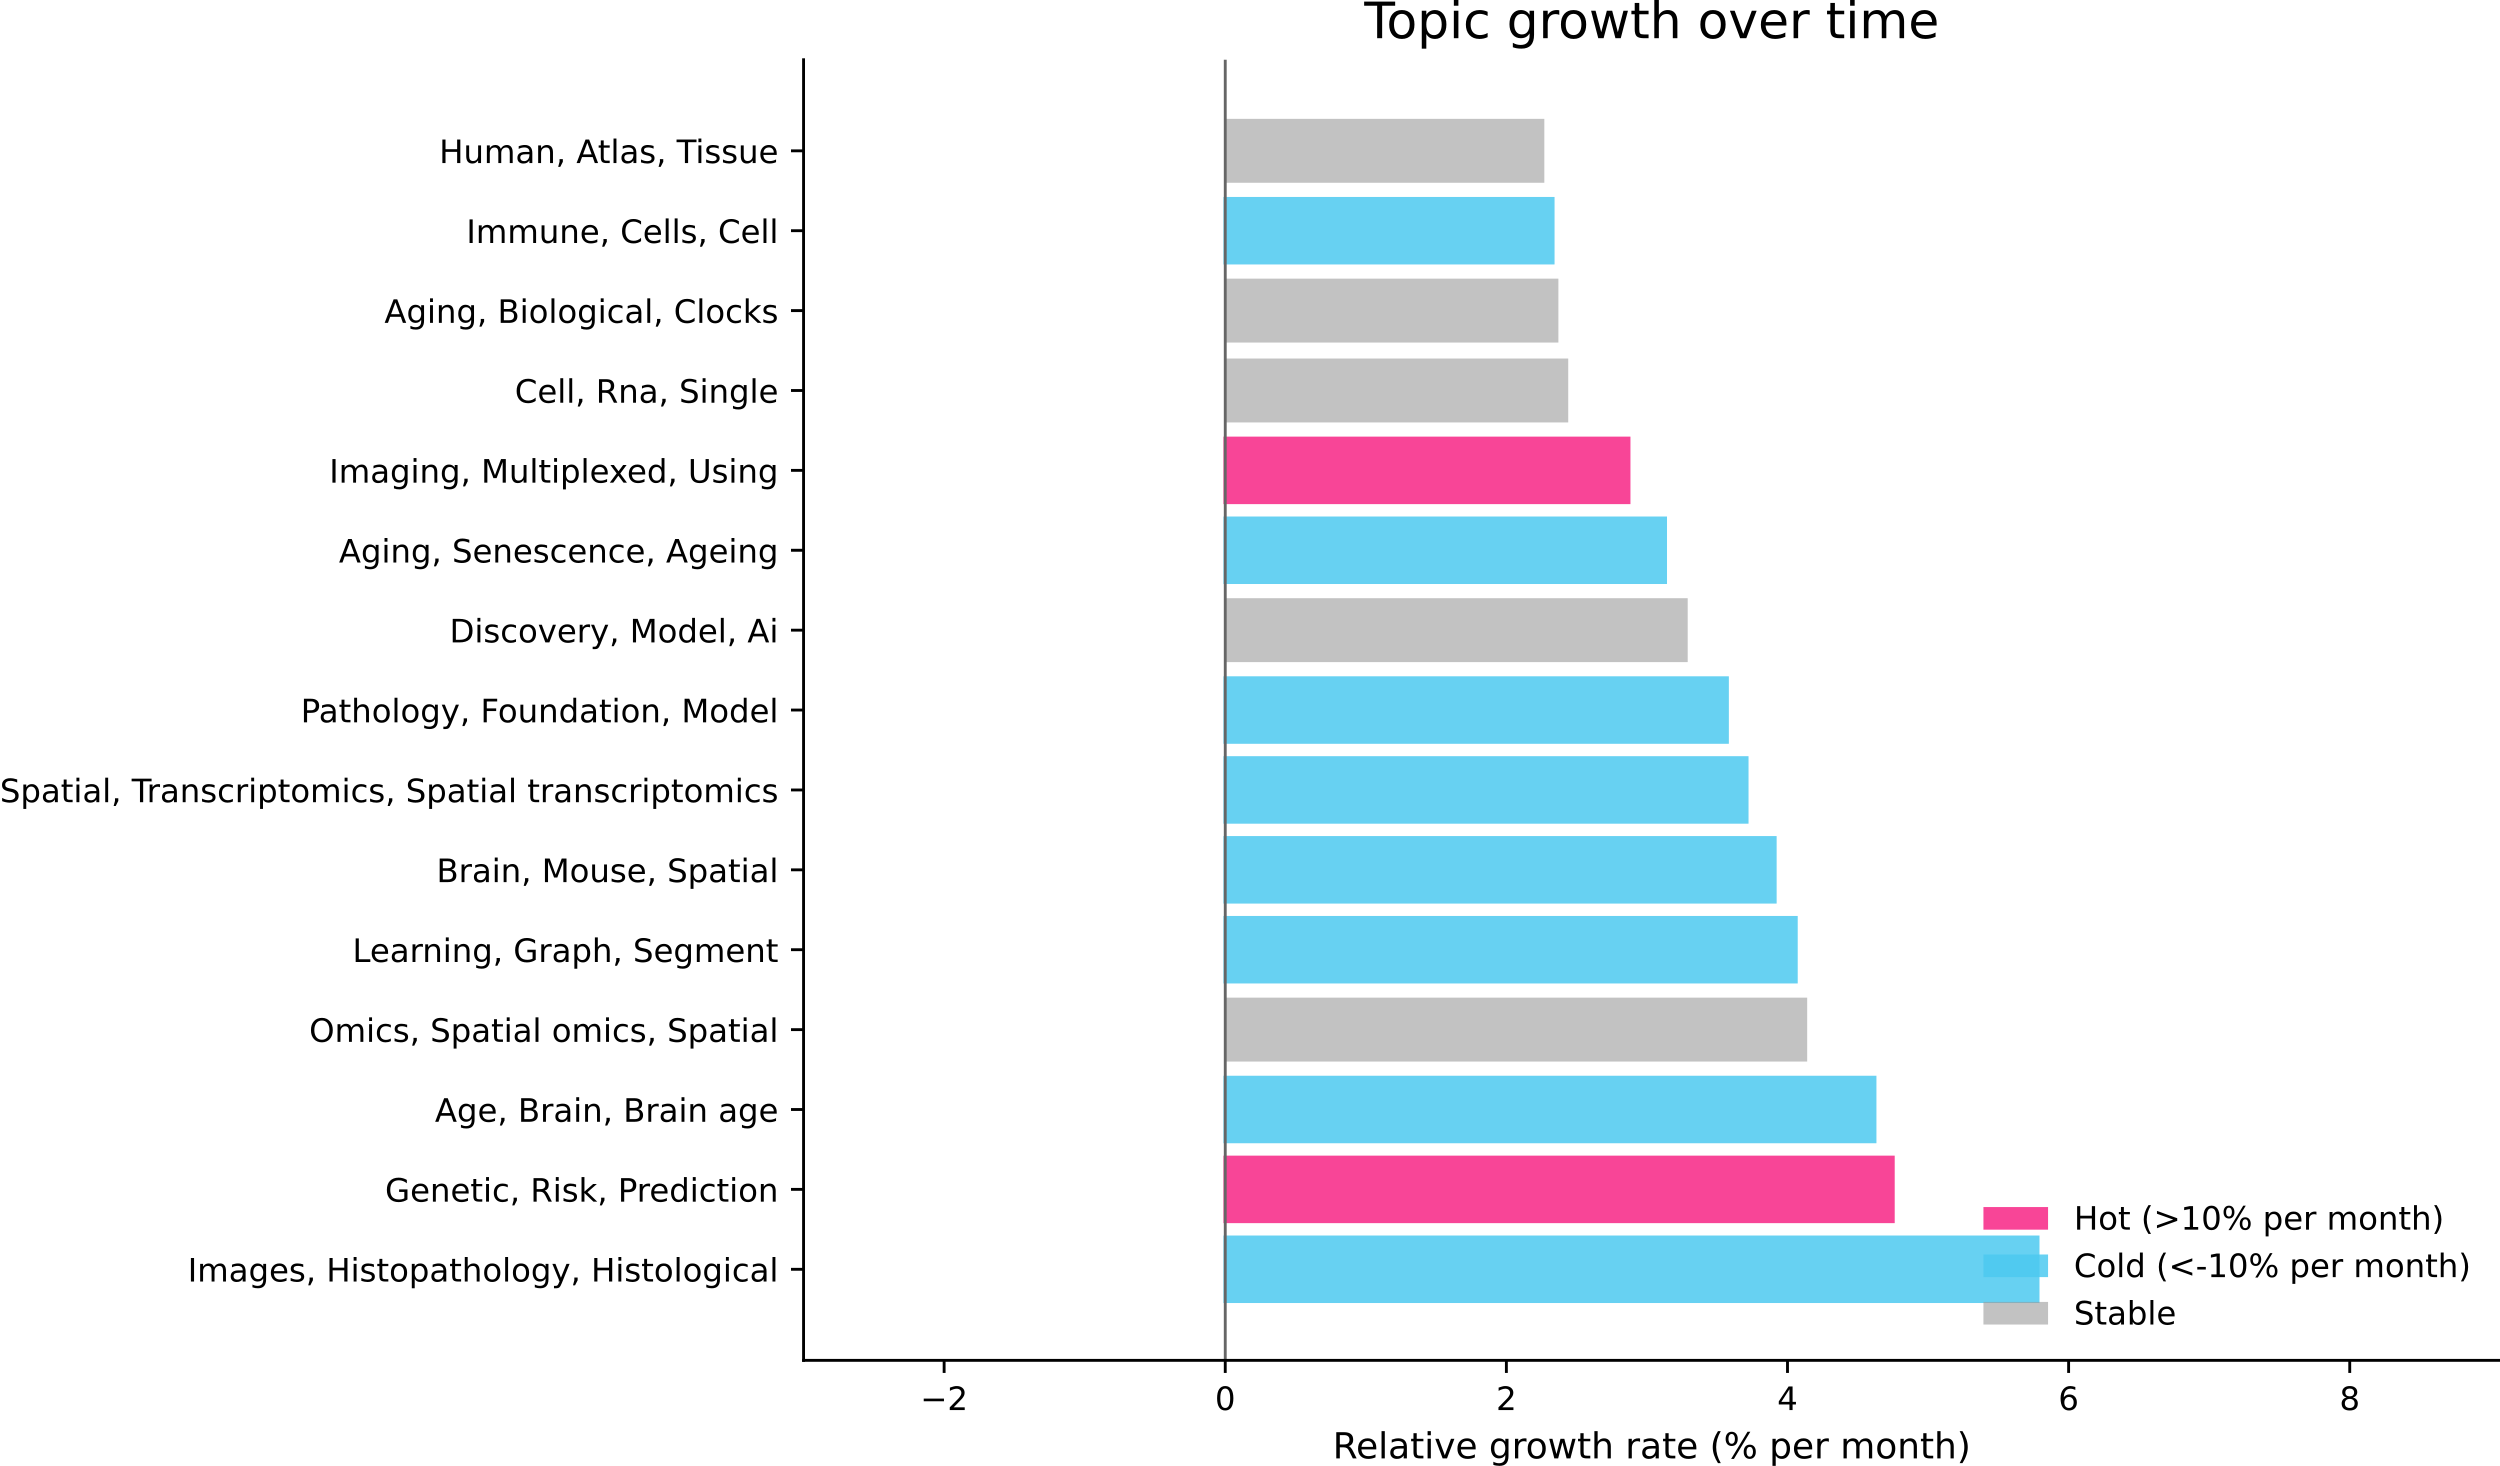
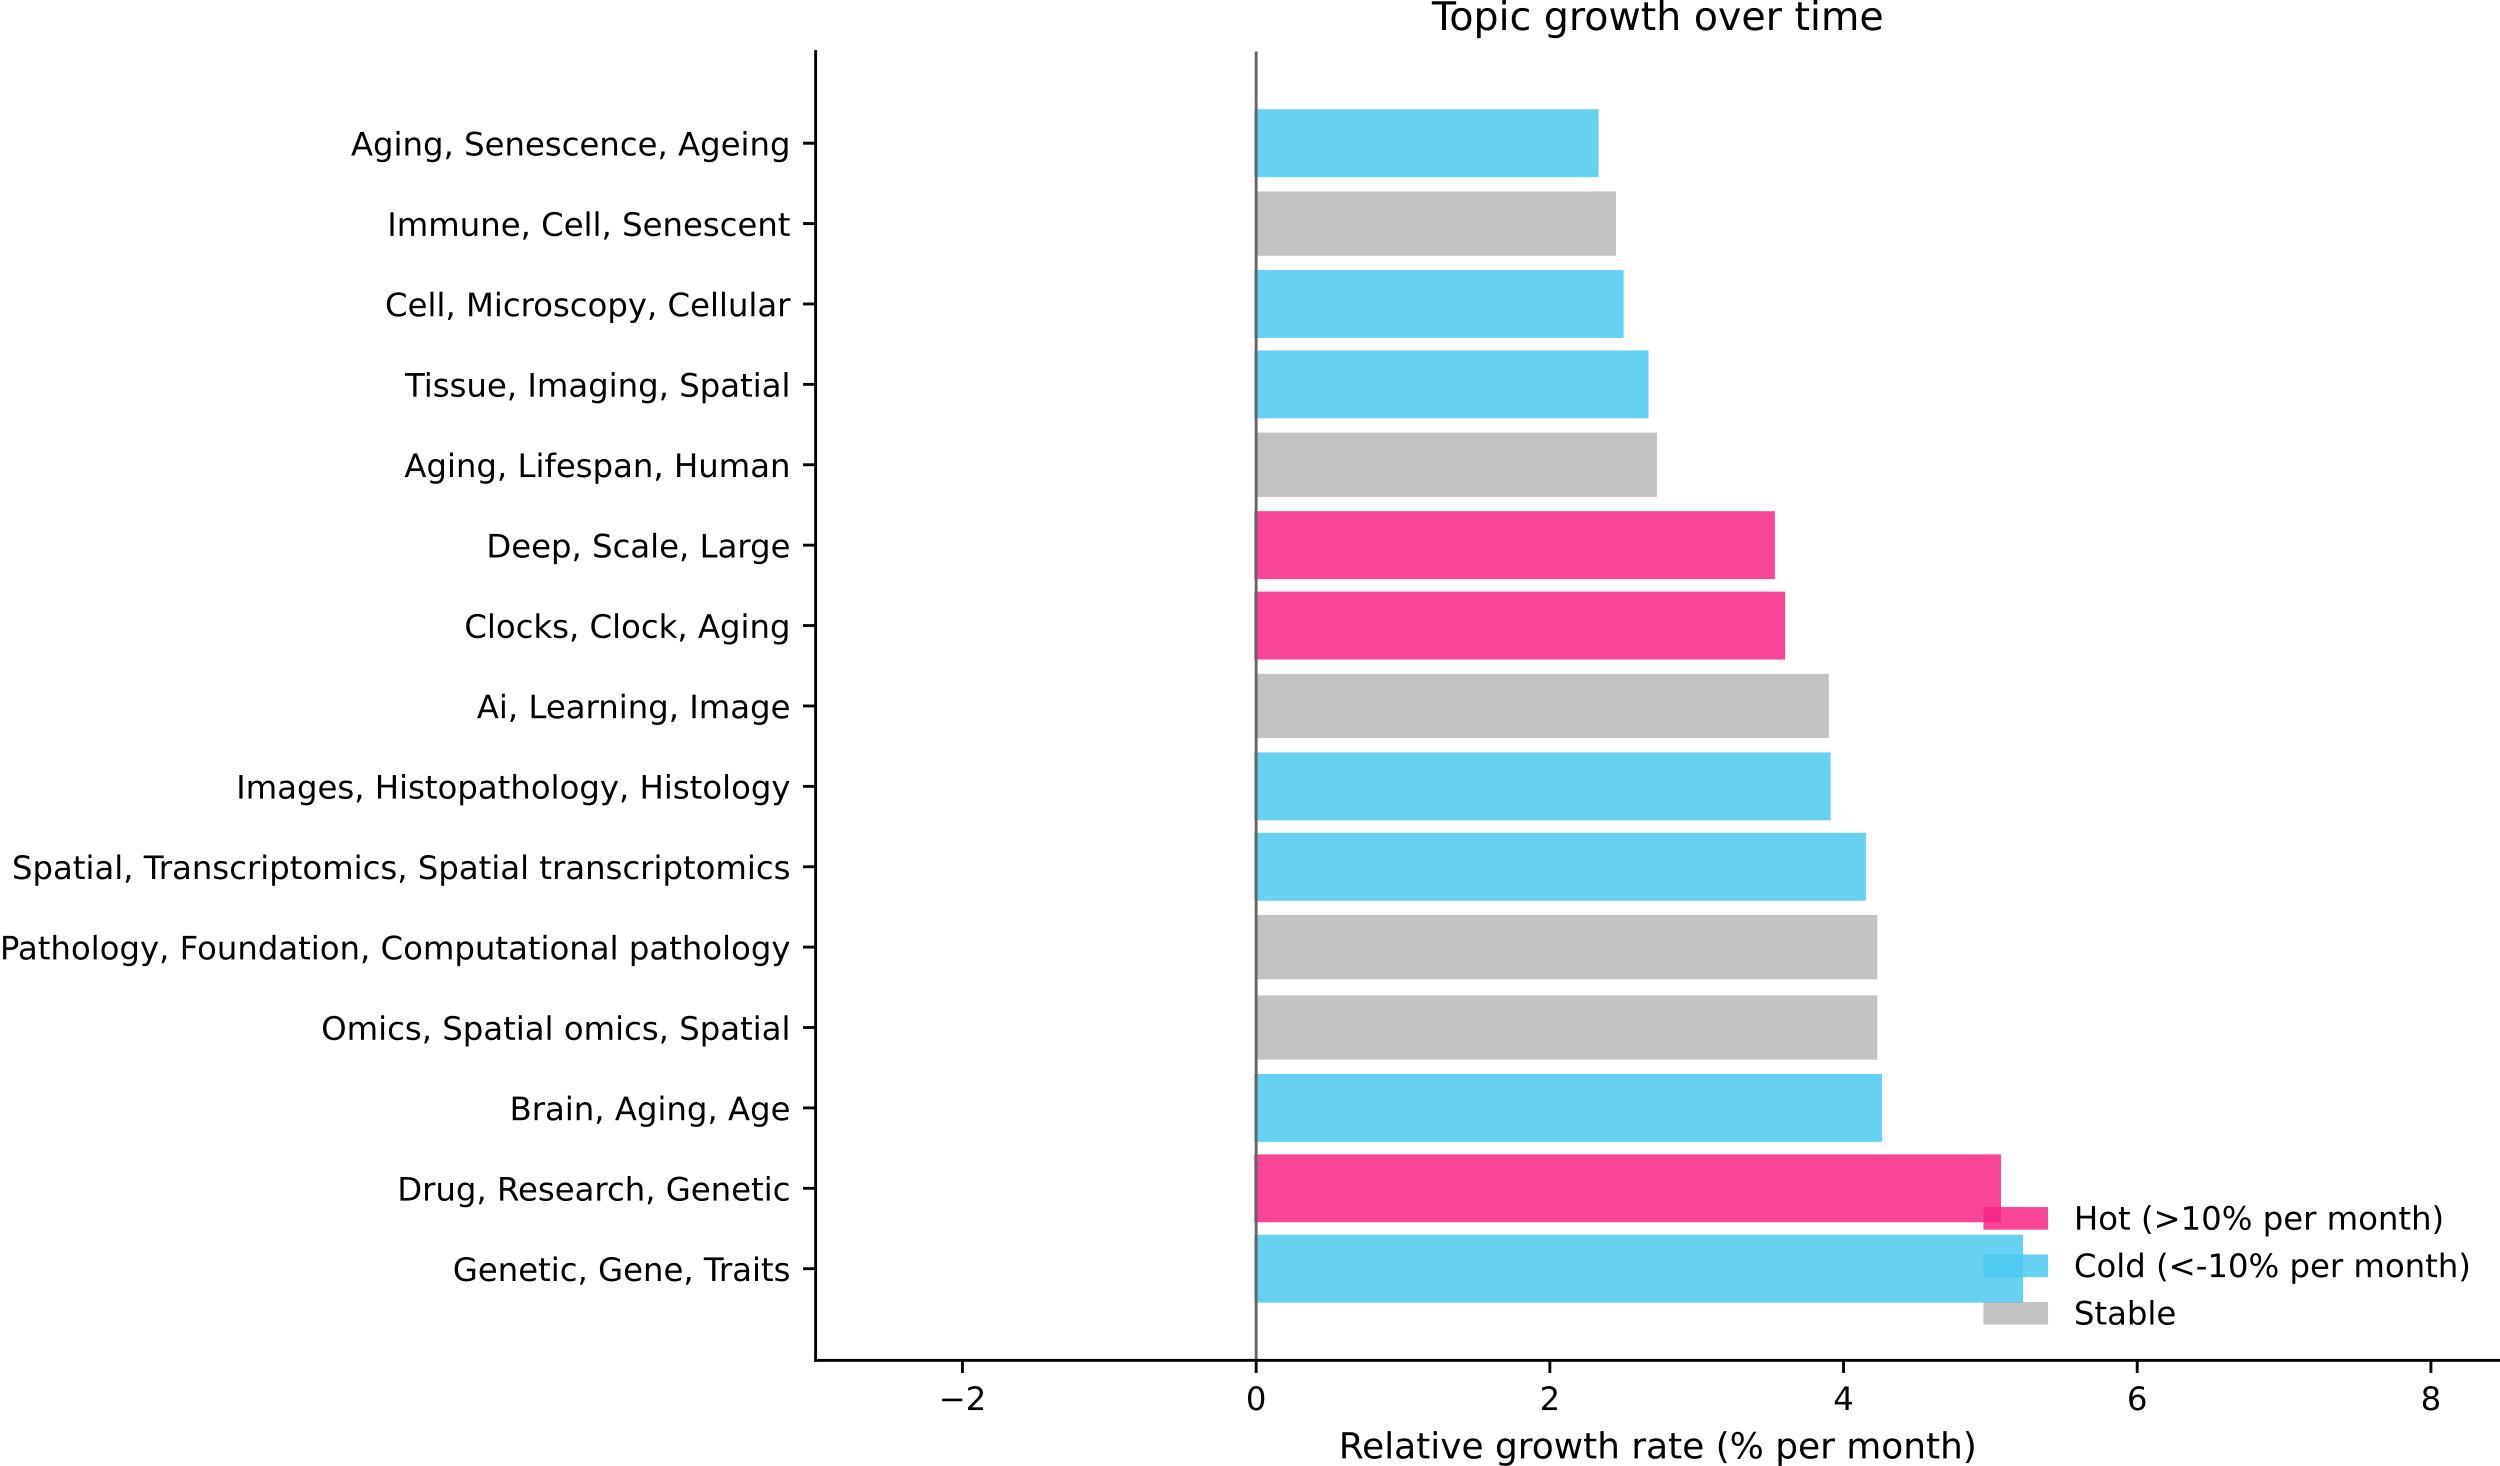
<svg xmlns="http://www.w3.org/2000/svg" xmlns:xlink="http://www.w3.org/1999/xlink" width="696.24pt" height="408.24pt" viewBox="0 0 696.24 408.24" version="1.1">
  <defs>
    <style type="text/css">*{stroke-linejoin: round; stroke-linecap: butt}</style>
  </defs>
  <g id="figure_1">
    <g id="patch_1">
      <path d="M 0 408.24  L 696.24 408.24  L 696.24 0  L 0 0  L 0 408.24  z " style="fill: none" />
    </g>
    <g id="axes_1">
      <g id="patch_2">
-         <path d="M 223.79 378.852  L 696.24 378.852  L 696.24 16.638  L 223.79 16.638  L 223.79 378.852  z " style="fill: none" />
+         <path d="M 227.147 378.852  L 696.24 378.852  L 696.24 14.358  L 227.147 14.358  L 227.147 378.852  z " style="fill: none" />
      </g>
      <g id="patch_3">
-         <path d="M 341.227 362.387  L 567.49 362.387  L 567.49 344.588  L 341.227 344.588  z " clip-path="url(#p0949c54024)" style="fill: #4cc9f0; opacity: 0.85; stroke: #4cc9f0; stroke-linejoin: miter" />
+         <path d="M 349.834 362.284  L 562.9 362.284  L 562.9 344.372  L 349.834 344.372  z " clip-path="url(#p6439b0847c)" style="fill: #4cc9f0; opacity: 0.85; stroke: #4cc9f0; stroke-linejoin: miter" />
      </g>
      <g id="patch_4">
-         <path d="M 341.227 340.138  L 527.17 340.138  L 527.17 322.339  L 341.227 322.339  z " clip-path="url(#p0949c54024)" style="fill: #f72585; opacity: 0.85; stroke: #f72585; stroke-linejoin: miter" />
+         <path d="M 349.834 339.895  L 556.766 339.895  L 556.766 321.983  L 349.834 321.983  z " clip-path="url(#p6439b0847c)" style="fill: #f72585; opacity: 0.85; stroke: #f72585; stroke-linejoin: miter" />
      </g>
      <g id="patch_5">
-         <path d="M 341.227 317.889  L 522.081 317.889  L 522.081 300.09  L 341.227 300.09  z " clip-path="url(#p0949c54024)" style="fill: #4cc9f0; opacity: 0.85; stroke: #4cc9f0; stroke-linejoin: miter" />
+         <path d="M 349.834 317.506  L 523.64 317.506  L 523.64 299.594  L 349.834 299.594  z " clip-path="url(#p6439b0847c)" style="fill: #4cc9f0; opacity: 0.85; stroke: #4cc9f0; stroke-linejoin: miter" />
      </g>
      <g id="patch_6">
-         <path d="M 341.227 295.64  L 503.291 295.64  L 503.291 277.841  L 341.227 277.841  z " clip-path="url(#p0949c54024)" style="fill: #999999; opacity: 0.6" />
+         <path d="M 349.834 295.117  L 522.822 295.117  L 522.822 277.205  L 349.834 277.205  z " clip-path="url(#p6439b0847c)" style="fill: #999999; opacity: 0.6" />
      </g>
      <g id="patch_7">
-         <path d="M 341.227 273.391  L 500.159 273.391  L 500.159 255.592  L 341.227 255.592  z " clip-path="url(#p0949c54024)" style="fill: #4cc9f0; opacity: 0.85; stroke: #4cc9f0; stroke-linejoin: miter" />
+         <path d="M 349.834 272.728  L 522.822 272.728  L 522.822 254.816  L 349.834 254.816  z " clip-path="url(#p6439b0847c)" style="fill: #999999; opacity: 0.6" />
      </g>
      <g id="patch_8">
-         <path d="M 341.227 251.142  L 494.287 251.142  L 494.287 233.343  L 341.227 233.343  z " clip-path="url(#p0949c54024)" style="fill: #4cc9f0; opacity: 0.85; stroke: #4cc9f0; stroke-linejoin: miter" />
+         <path d="M 349.834 250.339  L 519.142 250.339  L 519.142 232.427  L 349.834 232.427  z " clip-path="url(#p6439b0847c)" style="fill: #4cc9f0; opacity: 0.85; stroke: #4cc9f0; stroke-linejoin: miter" />
      </g>
      <g id="patch_9">
-         <path d="M 341.227 228.893  L 486.458 228.893  L 486.458 211.094  L 341.227 211.094  z " clip-path="url(#p0949c54024)" style="fill: #4cc9f0; opacity: 0.85; stroke: #4cc9f0; stroke-linejoin: miter" />
+         <path d="M 349.834 227.95  L 509.327 227.95  L 509.327 210.038  L 349.834 210.038  z " clip-path="url(#p6439b0847c)" style="fill: #4cc9f0; opacity: 0.85; stroke: #4cc9f0; stroke-linejoin: miter" />
      </g>
      <g id="patch_10">
-         <path d="M 341.227 206.644  L 480.978 206.644  L 480.978 188.845  L 341.227 188.845  z " clip-path="url(#p0949c54024)" style="fill: #4cc9f0; opacity: 0.85; stroke: #4cc9f0; stroke-linejoin: miter" />
+         <path d="M 349.834 205.561  L 509.327 205.561  L 509.327 187.649  L 349.834 187.649  z " clip-path="url(#p6439b0847c)" style="fill: #999999; opacity: 0.6" />
      </g>
      <g id="patch_11">
-         <path d="M 341.227 184.395  L 470.017 184.395  L 470.017 166.596  L 341.227 166.596  z " clip-path="url(#p0949c54024)" style="fill: #999999; opacity: 0.6" />
+         <path d="M 349.834 183.172  L 496.649 183.172  L 496.649 165.26  L 349.834 165.26  z " clip-path="url(#p6439b0847c)" style="fill: #f72585; opacity: 0.85; stroke: #f72585; stroke-linejoin: miter" />
      </g>
      <g id="patch_12">
-         <path d="M 341.227 162.146  L 463.754 162.146  L 463.754 144.347  L 341.227 144.347  z " clip-path="url(#p0949c54024)" style="fill: #4cc9f0; opacity: 0.85; stroke: #4cc9f0; stroke-linejoin: miter" />
+         <path d="M 349.834 160.782  L 493.786 160.782  L 493.786 142.871  L 349.834 142.871  z " clip-path="url(#p6439b0847c)" style="fill: #f72585; opacity: 0.85; stroke: #f72585; stroke-linejoin: miter" />
      </g>
      <g id="patch_13">
-         <path d="M 341.227 139.897  L 453.576 139.897  L 453.576 122.098  L 341.227 122.098  z " clip-path="url(#p0949c54024)" style="fill: #f72585; opacity: 0.85; stroke: #f72585; stroke-linejoin: miter" />
+         <path d="M 349.834 138.393  L 461.479 138.393  L 461.479 120.482  L 349.834 120.482  z " clip-path="url(#p6439b0847c)" style="fill: #999999; opacity: 0.6" />
      </g>
      <g id="patch_14">
-         <path d="M 341.227 117.648  L 436.743 117.648  L 436.743 99.849  L 341.227 99.849  z " clip-path="url(#p0949c54024)" style="fill: #999999; opacity: 0.6" />
+         <path d="M 349.834 116.004  L 458.616 116.004  L 458.616 98.093  L 349.834 98.093  z " clip-path="url(#p6439b0847c)" style="fill: #4cc9f0; opacity: 0.85; stroke: #4cc9f0; stroke-linejoin: miter" />
      </g>
      <g id="patch_15">
-         <path d="M 341.227 95.399  L 434.003 95.399  L 434.003 77.6  L 341.227 77.6  z " clip-path="url(#p0949c54024)" style="fill: #999999; opacity: 0.6" />
+         <path d="M 349.834 93.615  L 451.664 93.615  L 451.664 75.704  L 349.834 75.704  z " clip-path="url(#p6439b0847c)" style="fill: #4cc9f0; opacity: 0.85; stroke: #4cc9f0; stroke-linejoin: miter" />
      </g>
      <g id="patch_16">
-         <path d="M 341.227 73.15  L 432.437 73.15  L 432.437 55.351  L 341.227 55.351  z " clip-path="url(#p0949c54024)" style="fill: #4cc9f0; opacity: 0.85; stroke: #4cc9f0; stroke-linejoin: miter" />
+         <path d="M 349.834 71.226  L 450.028 71.226  L 450.028 53.315  L 349.834 53.315  z " clip-path="url(#p6439b0847c)" style="fill: #999999; opacity: 0.6" />
      </g>
      <g id="patch_17">
-         <path d="M 341.227 50.901  L 430.088 50.901  L 430.088 33.102  L 341.227 33.102  z " clip-path="url(#p0949c54024)" style="fill: #999999; opacity: 0.6" />
+         <path d="M 349.834 48.837  L 444.712 48.837  L 444.712 30.926  L 349.834 30.926  z " clip-path="url(#p6439b0847c)" style="fill: #4cc9f0; opacity: 0.85; stroke: #4cc9f0; stroke-linejoin: miter" />
      </g>
      <g id="matplotlib.axis_1">
        <g id="xtick_1">
          <g id="line2d_1">
            <defs>
-               <path id="m9a43c45ad2" d="M 0 0  L 0 3.5  " style="stroke: #000000; stroke-width: 0.8" />
+               <path id="m88a989f76c" d="M 0 0  L 0 3.5  " style="stroke: #000000; stroke-width: 0.8" />
            </defs>
            <g>
-               <use xlink:href="#m9a43c45ad2" x="262.936" y="378.852" style="stroke: #000000; stroke-width: 0.8" />
+               <use xlink:href="#m88a989f76c" x="268.043" y="378.852" style="stroke: #000000; stroke-width: 0.8" />
            </g>
          </g>
          <g id="text_1">
-             <text style="font-size: 9px; font-family: 'DejaVu Sans', 'Liberation Sans', 'Noto Sans', 'FreeSans', sans-serif; text-anchor: middle" x="262.936" y="392.69" transform="rotate(-0 262.936 392.6902)">−2</text>
+             <text style="font-size: 9px; font-family: 'DejaVu Sans', 'Liberation Sans', 'Noto Sans', 'FreeSans', sans-serif; text-anchor: middle" x="268.043" y="392.69" transform="rotate(-0 268.0426 392.6902)">−2</text>
          </g>
        </g>
        <g id="xtick_2">
          <g id="line2d_2">
            <g>
-               <use xlink:href="#m9a43c45ad2" x="341.227" y="378.852" style="stroke: #000000; stroke-width: 0.8" />
+               <use xlink:href="#m88a989f76c" x="349.834" y="378.852" style="stroke: #000000; stroke-width: 0.8" />
            </g>
          </g>
          <g id="text_2">
-             <text style="font-size: 9px; font-family: 'DejaVu Sans', 'Liberation Sans', 'Noto Sans', 'FreeSans', sans-serif; text-anchor: middle" x="341.227" y="392.69" transform="rotate(-0 341.2275 392.6902)">0</text>
+             <text style="font-size: 9px; font-family: 'DejaVu Sans', 'Liberation Sans', 'Noto Sans', 'FreeSans', sans-serif; text-anchor: middle" x="349.834" y="392.69" transform="rotate(-0 349.8338 392.6902)">0</text>
          </g>
        </g>
        <g id="xtick_3">
          <g id="line2d_3">
            <g>
-               <use xlink:href="#m9a43c45ad2" x="419.519" y="378.852" style="stroke: #000000; stroke-width: 0.8" />
+               <use xlink:href="#m88a989f76c" x="431.625" y="378.852" style="stroke: #000000; stroke-width: 0.8" />
            </g>
          </g>
          <g id="text_3">
-             <text style="font-size: 9px; font-family: 'DejaVu Sans', 'Liberation Sans', 'Noto Sans', 'FreeSans', sans-serif; text-anchor: middle" x="419.519" y="392.69" transform="rotate(-0 419.5189 392.6902)">2</text>
+             <text style="font-size: 9px; font-family: 'DejaVu Sans', 'Liberation Sans', 'Noto Sans', 'FreeSans', sans-serif; text-anchor: middle" x="431.625" y="392.69" transform="rotate(-0 431.625 392.6902)">2</text>
          </g>
        </g>
        <g id="xtick_4">
          <g id="line2d_4">
            <g>
-               <use xlink:href="#m9a43c45ad2" x="497.81" y="378.852" style="stroke: #000000; stroke-width: 0.8" />
+               <use xlink:href="#m88a989f76c" x="513.416" y="378.852" style="stroke: #000000; stroke-width: 0.8" />
            </g>
          </g>
          <g id="text_4">
-             <text style="font-size: 9px; font-family: 'DejaVu Sans', 'Liberation Sans', 'Noto Sans', 'FreeSans', sans-serif; text-anchor: middle" x="497.81" y="392.69" transform="rotate(-0 497.8103 392.6902)">4</text>
+             <text style="font-size: 9px; font-family: 'DejaVu Sans', 'Liberation Sans', 'Noto Sans', 'FreeSans', sans-serif; text-anchor: middle" x="513.416" y="392.69" transform="rotate(-0 513.4162 392.6902)">4</text>
          </g>
        </g>
        <g id="xtick_5">
          <g id="line2d_5">
            <g>
-               <use xlink:href="#m9a43c45ad2" x="576.102" y="378.852" style="stroke: #000000; stroke-width: 0.8" />
+               <use xlink:href="#m88a989f76c" x="595.207" y="378.852" style="stroke: #000000; stroke-width: 0.8" />
            </g>
          </g>
          <g id="text_5">
-             <text style="font-size: 9px; font-family: 'DejaVu Sans', 'Liberation Sans', 'Noto Sans', 'FreeSans', sans-serif; text-anchor: middle" x="576.102" y="392.69" transform="rotate(-0 576.1018 392.6902)">6</text>
+             <text style="font-size: 9px; font-family: 'DejaVu Sans', 'Liberation Sans', 'Noto Sans', 'FreeSans', sans-serif; text-anchor: middle" x="595.207" y="392.69" transform="rotate(-0 595.2074 392.6902)">6</text>
          </g>
        </g>
        <g id="xtick_6">
          <g id="line2d_6">
            <g>
-               <use xlink:href="#m9a43c45ad2" x="654.393" y="378.852" style="stroke: #000000; stroke-width: 0.8" />
+               <use xlink:href="#m88a989f76c" x="676.999" y="378.852" style="stroke: #000000; stroke-width: 0.8" />
            </g>
          </g>
          <g id="text_6">
-             <text style="font-size: 9px; font-family: 'DejaVu Sans', 'Liberation Sans', 'Noto Sans', 'FreeSans', sans-serif; text-anchor: middle" x="654.393" y="392.69" transform="rotate(-0 654.3932 392.6902)">8</text>
+             <text style="font-size: 9px; font-family: 'DejaVu Sans', 'Liberation Sans', 'Noto Sans', 'FreeSans', sans-serif; text-anchor: middle" x="676.999" y="392.69" transform="rotate(-0 676.9986 392.6902)">8</text>
          </g>
        </g>
        <g id="text_7">
-           <text style="font-size: 10px; font-family: 'DejaVu Sans', 'Liberation Sans', 'Noto Sans', 'FreeSans', sans-serif; text-anchor: middle" x="460.015" y="406.16" transform="rotate(-0 460.0152 406.1603)">Relative growth rate (% per month)</text>
+           <text style="font-size: 10px; font-family: 'DejaVu Sans', 'Liberation Sans', 'Noto Sans', 'FreeSans', sans-serif; text-anchor: middle" x="461.694" y="406.16" transform="rotate(-0 461.6935 406.1603)">Relative growth rate (% per month)</text>
        </g>
      </g>
      <g id="matplotlib.axis_2">
        <g id="ytick_1">
          <g id="line2d_7">
            <defs>
-               <path id="m3f3c403324" d="M 0 0  L -3.5 0  " style="stroke: #000000; stroke-width: 0.8" />
+               <path id="m1105d9ee58" d="M 0 0  L -3.5 0  " style="stroke: #000000; stroke-width: 0.8" />
            </defs>
            <g>
-               <use xlink:href="#m3f3c403324" x="223.79" y="353.488" style="stroke: #000000; stroke-width: 0.8" />
+               <use xlink:href="#m1105d9ee58" x="227.147" y="353.328" style="stroke: #000000; stroke-width: 0.8" />
            </g>
          </g>
          <g id="text_8">
-             <text style="font-size: 9px; font-family: 'DejaVu Sans', 'Liberation Sans', 'Noto Sans', 'FreeSans', sans-serif; text-anchor: end" x="216.79" y="356.907" transform="rotate(-0 216.7903 356.907)">Images, Histopathology, Histological</text>
+             <text style="font-size: 9px; font-family: 'DejaVu Sans', 'Liberation Sans', 'Noto Sans', 'FreeSans', sans-serif; text-anchor: end" x="220.147" y="356.747" transform="rotate(-0 220.147 356.7474)">Genetic, Gene, Traits</text>
          </g>
        </g>
        <g id="ytick_2">
          <g id="line2d_8">
            <g>
-               <use xlink:href="#m3f3c403324" x="223.79" y="331.239" style="stroke: #000000; stroke-width: 0.8" />
+               <use xlink:href="#m1105d9ee58" x="227.147" y="330.939" style="stroke: #000000; stroke-width: 0.8" />
            </g>
          </g>
          <g id="text_9">
-             <text style="font-size: 9px; font-family: 'DejaVu Sans', 'Liberation Sans', 'Noto Sans', 'FreeSans', sans-serif; text-anchor: end" x="216.79" y="334.658" transform="rotate(-0 216.7903 334.658)">Genetic, Risk, Prediction</text>
+             <text style="font-size: 9px; font-family: 'DejaVu Sans', 'Liberation Sans', 'Noto Sans', 'FreeSans', sans-serif; text-anchor: end" x="220.147" y="334.358" transform="rotate(-0 220.147 334.3584)">Drug, Research, Genetic</text>
          </g>
        </g>
        <g id="ytick_3">
          <g id="line2d_9">
            <g>
-               <use xlink:href="#m3f3c403324" x="223.79" y="308.99" style="stroke: #000000; stroke-width: 0.8" />
+               <use xlink:href="#m1105d9ee58" x="227.147" y="308.55" style="stroke: #000000; stroke-width: 0.8" />
            </g>
          </g>
          <g id="text_10">
-             <text style="font-size: 9px; font-family: 'DejaVu Sans', 'Liberation Sans', 'Noto Sans', 'FreeSans', sans-serif; text-anchor: end" x="216.79" y="312.409" transform="rotate(-0 216.7903 312.409)">Age, Brain, Brain age</text>
+             <text style="font-size: 9px; font-family: 'DejaVu Sans', 'Liberation Sans', 'Noto Sans', 'FreeSans', sans-serif; text-anchor: end" x="220.147" y="311.969" transform="rotate(-0 220.147 311.9693)">Brain, Aging, Age</text>
          </g>
        </g>
        <g id="ytick_4">
          <g id="line2d_10">
            <g>
-               <use xlink:href="#m3f3c403324" x="223.79" y="286.741" style="stroke: #000000; stroke-width: 0.8" />
+               <use xlink:href="#m1105d9ee58" x="227.147" y="286.161" style="stroke: #000000; stroke-width: 0.8" />
            </g>
          </g>
          <g id="text_11">
-             <text style="font-size: 9px; font-family: 'DejaVu Sans', 'Liberation Sans', 'Noto Sans', 'FreeSans', sans-serif; text-anchor: end" x="216.79" y="290.16" transform="rotate(-0 216.7903 290.16)">Omics, Spatial omics, Spatial</text>
+             <text style="font-size: 9px; font-family: 'DejaVu Sans', 'Liberation Sans', 'Noto Sans', 'FreeSans', sans-serif; text-anchor: end" x="220.147" y="289.58" transform="rotate(-0 220.147 289.5803)">Omics, Spatial omics, Spatial</text>
          </g>
        </g>
        <g id="ytick_5">
          <g id="line2d_11">
            <g>
-               <use xlink:href="#m3f3c403324" x="223.79" y="264.492" style="stroke: #000000; stroke-width: 0.8" />
+               <use xlink:href="#m1105d9ee58" x="227.147" y="263.772" style="stroke: #000000; stroke-width: 0.8" />
            </g>
          </g>
          <g id="text_12">
-             <text style="font-size: 9px; font-family: 'DejaVu Sans', 'Liberation Sans', 'Noto Sans', 'FreeSans', sans-serif; text-anchor: end" x="216.79" y="267.911" transform="rotate(-0 216.7903 267.911)">Learning, Graph, Segment</text>
+             <text style="font-size: 9px; font-family: 'DejaVu Sans', 'Liberation Sans', 'Noto Sans', 'FreeSans', sans-serif; text-anchor: end" x="220.147" y="267.191" transform="rotate(-0 220.147 267.1913)">Pathology, Foundation, Computational pathology</text>
          </g>
        </g>
        <g id="ytick_6">
          <g id="line2d_12">
            <g>
-               <use xlink:href="#m3f3c403324" x="223.79" y="242.243" style="stroke: #000000; stroke-width: 0.8" />
+               <use xlink:href="#m1105d9ee58" x="227.147" y="241.383" style="stroke: #000000; stroke-width: 0.8" />
            </g>
          </g>
          <g id="text_13">
-             <text style="font-size: 9px; font-family: 'DejaVu Sans', 'Liberation Sans', 'Noto Sans', 'FreeSans', sans-serif; text-anchor: end" x="216.79" y="245.662" transform="rotate(-0 216.7903 245.662)">Brain, Mouse, Spatial</text>
+             <text style="font-size: 9px; font-family: 'DejaVu Sans', 'Liberation Sans', 'Noto Sans', 'FreeSans', sans-serif; text-anchor: end" x="220.147" y="244.802" transform="rotate(-0 220.147 244.8023)">Spatial, Transcriptomics, Spatial transcriptomics</text>
          </g>
        </g>
        <g id="ytick_7">
          <g id="line2d_13">
            <g>
-               <use xlink:href="#m3f3c403324" x="223.79" y="219.994" style="stroke: #000000; stroke-width: 0.8" />
+               <use xlink:href="#m1105d9ee58" x="227.147" y="218.994" style="stroke: #000000; stroke-width: 0.8" />
            </g>
          </g>
          <g id="text_14">
-             <text style="font-size: 9px; font-family: 'DejaVu Sans', 'Liberation Sans', 'Noto Sans', 'FreeSans', sans-serif; text-anchor: end" x="216.79" y="223.413" transform="rotate(-0 216.7903 223.413)">Spatial, Transcriptomics, Spatial transcriptomics</text>
+             <text style="font-size: 9px; font-family: 'DejaVu Sans', 'Liberation Sans', 'Noto Sans', 'FreeSans', sans-serif; text-anchor: end" x="220.147" y="222.413" transform="rotate(-0 220.147 222.4132)">Images, Histopathology, Histology</text>
          </g>
        </g>
        <g id="ytick_8">
          <g id="line2d_14">
            <g>
-               <use xlink:href="#m3f3c403324" x="223.79" y="197.745" style="stroke: #000000; stroke-width: 0.8" />
+               <use xlink:href="#m1105d9ee58" x="227.147" y="196.605" style="stroke: #000000; stroke-width: 0.8" />
            </g>
          </g>
          <g id="text_15">
-             <text style="font-size: 9px; font-family: 'DejaVu Sans', 'Liberation Sans', 'Noto Sans', 'FreeSans', sans-serif; text-anchor: end" x="216.79" y="201.164" transform="rotate(-0 216.7903 201.164)">Pathology, Foundation, Model</text>
+             <text style="font-size: 9px; font-family: 'DejaVu Sans', 'Liberation Sans', 'Noto Sans', 'FreeSans', sans-serif; text-anchor: end" x="220.147" y="200.024" transform="rotate(-0 220.147 200.0242)">Ai, Learning, Image</text>
          </g>
        </g>
        <g id="ytick_9">
          <g id="line2d_15">
            <g>
-               <use xlink:href="#m3f3c403324" x="223.79" y="175.496" style="stroke: #000000; stroke-width: 0.8" />
+               <use xlink:href="#m1105d9ee58" x="227.147" y="174.216" style="stroke: #000000; stroke-width: 0.8" />
            </g>
          </g>
          <g id="text_16">
-             <text style="font-size: 9px; font-family: 'DejaVu Sans', 'Liberation Sans', 'Noto Sans', 'FreeSans', sans-serif; text-anchor: end" x="216.79" y="178.915" transform="rotate(-0 216.7903 178.915)">Discovery, Model, Ai</text>
+             <text style="font-size: 9px; font-family: 'DejaVu Sans', 'Liberation Sans', 'Noto Sans', 'FreeSans', sans-serif; text-anchor: end" x="220.147" y="177.635" transform="rotate(-0 220.147 177.6352)">Clocks, Clock, Aging</text>
          </g>
        </g>
        <g id="ytick_10">
          <g id="line2d_16">
            <g>
-               <use xlink:href="#m3f3c403324" x="223.79" y="153.247" style="stroke: #000000; stroke-width: 0.8" />
+               <use xlink:href="#m1105d9ee58" x="227.147" y="151.827" style="stroke: #000000; stroke-width: 0.8" />
            </g>
          </g>
          <g id="text_17">
-             <text style="font-size: 9px; font-family: 'DejaVu Sans', 'Liberation Sans', 'Noto Sans', 'FreeSans', sans-serif; text-anchor: end" x="216.79" y="156.666" transform="rotate(-0 216.7903 156.666)">Aging, Senescence, Ageing</text>
+             <text style="font-size: 9px; font-family: 'DejaVu Sans', 'Liberation Sans', 'Noto Sans', 'FreeSans', sans-serif; text-anchor: end" x="220.147" y="155.246" transform="rotate(-0 220.147 155.2462)">Deep, Scale, Large</text>
          </g>
        </g>
        <g id="ytick_11">
          <g id="line2d_17">
            <g>
-               <use xlink:href="#m3f3c403324" x="223.79" y="130.998" style="stroke: #000000; stroke-width: 0.8" />
+               <use xlink:href="#m1105d9ee58" x="227.147" y="129.438" style="stroke: #000000; stroke-width: 0.8" />
            </g>
          </g>
          <g id="text_18">
-             <text style="font-size: 9px; font-family: 'DejaVu Sans', 'Liberation Sans', 'Noto Sans', 'FreeSans', sans-serif; text-anchor: end" x="216.79" y="134.417" transform="rotate(-0 216.7903 134.417)">Imaging, Multiplexed, Using</text>
+             <text style="font-size: 9px; font-family: 'DejaVu Sans', 'Liberation Sans', 'Noto Sans', 'FreeSans', sans-serif; text-anchor: end" x="220.147" y="132.857" transform="rotate(-0 220.147 132.8572)">Aging, Lifespan, Human</text>
          </g>
        </g>
        <g id="ytick_12">
          <g id="line2d_18">
            <g>
-               <use xlink:href="#m3f3c403324" x="223.79" y="108.749" style="stroke: #000000; stroke-width: 0.8" />
+               <use xlink:href="#m1105d9ee58" x="227.147" y="107.049" style="stroke: #000000; stroke-width: 0.8" />
            </g>
          </g>
          <g id="text_19">
-             <text style="font-size: 9px; font-family: 'DejaVu Sans', 'Liberation Sans', 'Noto Sans', 'FreeSans', sans-serif; text-anchor: end" x="216.79" y="112.168" transform="rotate(-0 216.7903 112.168)">Cell, Rna, Single</text>
+             <text style="font-size: 9px; font-family: 'DejaVu Sans', 'Liberation Sans', 'Noto Sans', 'FreeSans', sans-serif; text-anchor: end" x="220.147" y="110.468" transform="rotate(-0 220.147 110.4681)">Tissue, Imaging, Spatial</text>
          </g>
        </g>
        <g id="ytick_13">
          <g id="line2d_19">
            <g>
-               <use xlink:href="#m3f3c403324" x="223.79" y="86.5" style="stroke: #000000; stroke-width: 0.8" />
+               <use xlink:href="#m1105d9ee58" x="227.147" y="84.66" style="stroke: #000000; stroke-width: 0.8" />
            </g>
          </g>
          <g id="text_20">
-             <text style="font-size: 9px; font-family: 'DejaVu Sans', 'Liberation Sans', 'Noto Sans', 'FreeSans', sans-serif; text-anchor: end" x="216.79" y="89.919" transform="rotate(-0 216.7903 89.91898)">Aging, Biological, Clocks</text>
+             <text style="font-size: 9px; font-family: 'DejaVu Sans', 'Liberation Sans', 'Noto Sans', 'FreeSans', sans-serif; text-anchor: end" x="220.147" y="88.079" transform="rotate(-0 220.147 88.07911)">Cell, Microscopy, Cellular</text>
          </g>
        </g>
        <g id="ytick_14">
          <g id="line2d_20">
            <g>
-               <use xlink:href="#m3f3c403324" x="223.79" y="64.251" style="stroke: #000000; stroke-width: 0.8" />
+               <use xlink:href="#m1105d9ee58" x="227.147" y="62.271" style="stroke: #000000; stroke-width: 0.8" />
            </g>
          </g>
          <g id="text_21">
-             <text style="font-size: 9px; font-family: 'DejaVu Sans', 'Liberation Sans', 'Noto Sans', 'FreeSans', sans-serif; text-anchor: end" x="216.79" y="67.67" transform="rotate(-0 216.7903 67.66997)">Immune, Cells, Cell</text>
+             <text style="font-size: 9px; font-family: 'DejaVu Sans', 'Liberation Sans', 'Noto Sans', 'FreeSans', sans-serif; text-anchor: end" x="220.147" y="65.69" transform="rotate(-0 220.147 65.69009)">Immune, Cell, Senescent</text>
          </g>
        </g>
        <g id="ytick_15">
          <g id="line2d_21">
            <g>
-               <use xlink:href="#m3f3c403324" x="223.79" y="42.002" style="stroke: #000000; stroke-width: 0.8" />
+               <use xlink:href="#m1105d9ee58" x="227.147" y="39.882" style="stroke: #000000; stroke-width: 0.8" />
            </g>
          </g>
          <g id="text_22">
-             <text style="font-size: 9px; font-family: 'DejaVu Sans', 'Liberation Sans', 'Noto Sans', 'FreeSans', sans-serif; text-anchor: end" x="216.79" y="45.421" transform="rotate(-0 216.7903 45.42097)">Human, Atlas, Tissue</text>
+             <text style="font-size: 9px; font-family: 'DejaVu Sans', 'Liberation Sans', 'Noto Sans', 'FreeSans', sans-serif; text-anchor: end" x="220.147" y="43.301" transform="rotate(-0 220.147 43.30106)">Aging, Senescence, Ageing</text>
          </g>
        </g>
      </g>
      <g id="line2d_22">
-         <path d="M 341.227 378.852  L 341.227 16.638  " clip-path="url(#p0949c54024)" style="fill: none; stroke: #666666; stroke-width: 0.8; stroke-linecap: square" />
+         <path d="M 349.834 378.852  L 349.834 14.358  " clip-path="url(#p6439b0847c)" style="fill: none; stroke: #666666; stroke-width: 0.8; stroke-linecap: square" />
      </g>
      <g id="patch_18">
-         <path d="M 223.79 378.852  L 223.79 16.638  " style="fill: none; stroke: #000000; stroke-width: 0.8; stroke-linejoin: miter; stroke-linecap: square" />
+         <path d="M 227.147 378.852  L 227.147 14.358  " style="fill: none; stroke: #000000; stroke-width: 0.8; stroke-linejoin: miter; stroke-linecap: square" />
      </g>
      <g id="patch_19">
-         <path d="M 223.79 378.852  L 696.24 378.852  " style="fill: none; stroke: #000000; stroke-width: 0.8; stroke-linejoin: miter; stroke-linecap: square" />
+         <path d="M 227.147 378.852  L 696.24 378.852  " style="fill: none; stroke: #000000; stroke-width: 0.8; stroke-linejoin: miter; stroke-linecap: square" />
      </g>
      <g id="text_23">
-         <text style="font-size: 14px; font-family: 'DejaVu Sans', 'Liberation Sans', 'Noto Sans', 'FreeSans', sans-serif; text-anchor: middle" x="460.015" y="10.638" transform="rotate(-0 460.0152 10.63781)">Topic growth over time</text>
+         <text style="font-size: 11px; font-family: 'DejaVu Sans', 'Liberation Sans', 'Noto Sans', 'FreeSans', sans-serif; text-anchor: middle" x="461.694" y="8.358" transform="rotate(-0 461.6935 8.358281)">Topic growth over time</text>
      </g>
      <g id="legend_1">
        <g id="patch_20">
          <path d="M 552.378 342.459  L 570.378 342.459  L 570.378 336.159  L 552.378 336.159  z " style="fill: #f72585; opacity: 0.85" />
        </g>
        <g id="text_24">
          <text style="font-size: 9px; font-family: 'DejaVu Sans', 'Liberation Sans', 'Noto Sans', 'FreeSans', sans-serif; text-anchor: start" x="577.578" y="342.459" transform="rotate(-0 577.5778 342.4592)">Hot (&gt;10% per month)</text>
        </g>
        <g id="patch_21">
          <path d="M 552.378 355.67  L 570.378 355.67  L 570.378 349.37  L 552.378 349.37  z " style="fill: #4cc9f0; opacity: 0.85" />
        </g>
        <g id="text_25">
          <text style="font-size: 9px; font-family: 'DejaVu Sans', 'Liberation Sans', 'Noto Sans', 'FreeSans', sans-serif; text-anchor: start" x="577.578" y="355.67" transform="rotate(-0 577.5778 355.6695)">Cold (&lt;-10% per month)</text>
        </g>
        <g id="patch_22">
          <path d="M 552.378 368.88  L 570.378 368.88  L 570.378 362.58  L 552.378 362.58  z " style="fill: #999999; opacity: 0.6" />
        </g>
        <g id="text_26">
          <text style="font-size: 9px; font-family: 'DejaVu Sans', 'Liberation Sans', 'Noto Sans', 'FreeSans', sans-serif; text-anchor: start" x="577.578" y="368.88" transform="rotate(-0 577.5778 368.8798)">Stable</text>
        </g>
      </g>
    </g>
  </g>
  <defs>
-     <clipPath id="p0949c54024">
-       <rect x="223.79" y="16.638" width="472.45" height="362.214" />
+     <clipPath id="p6439b0847c">
+       <rect x="227.147" y="14.358" width="469.093" height="364.493" />
    </clipPath>
  </defs>
</svg>
